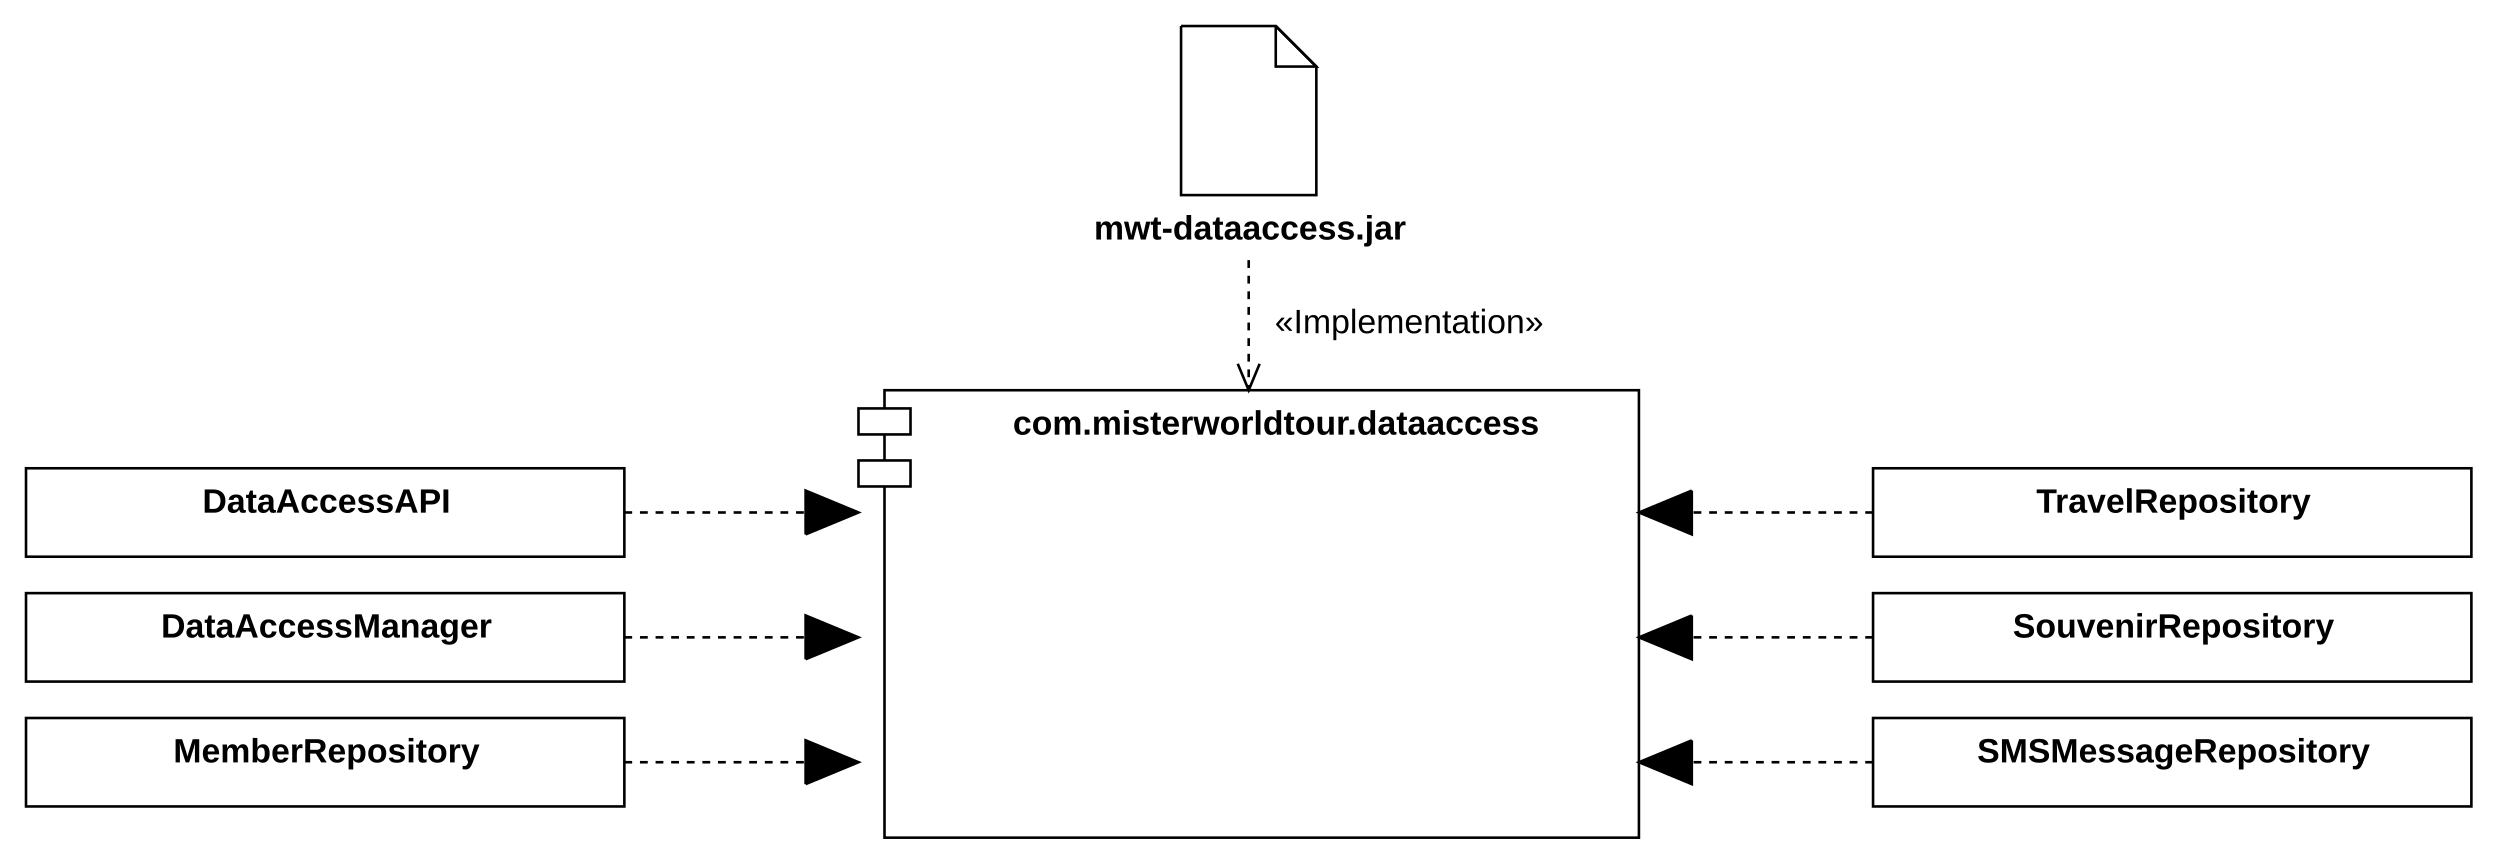
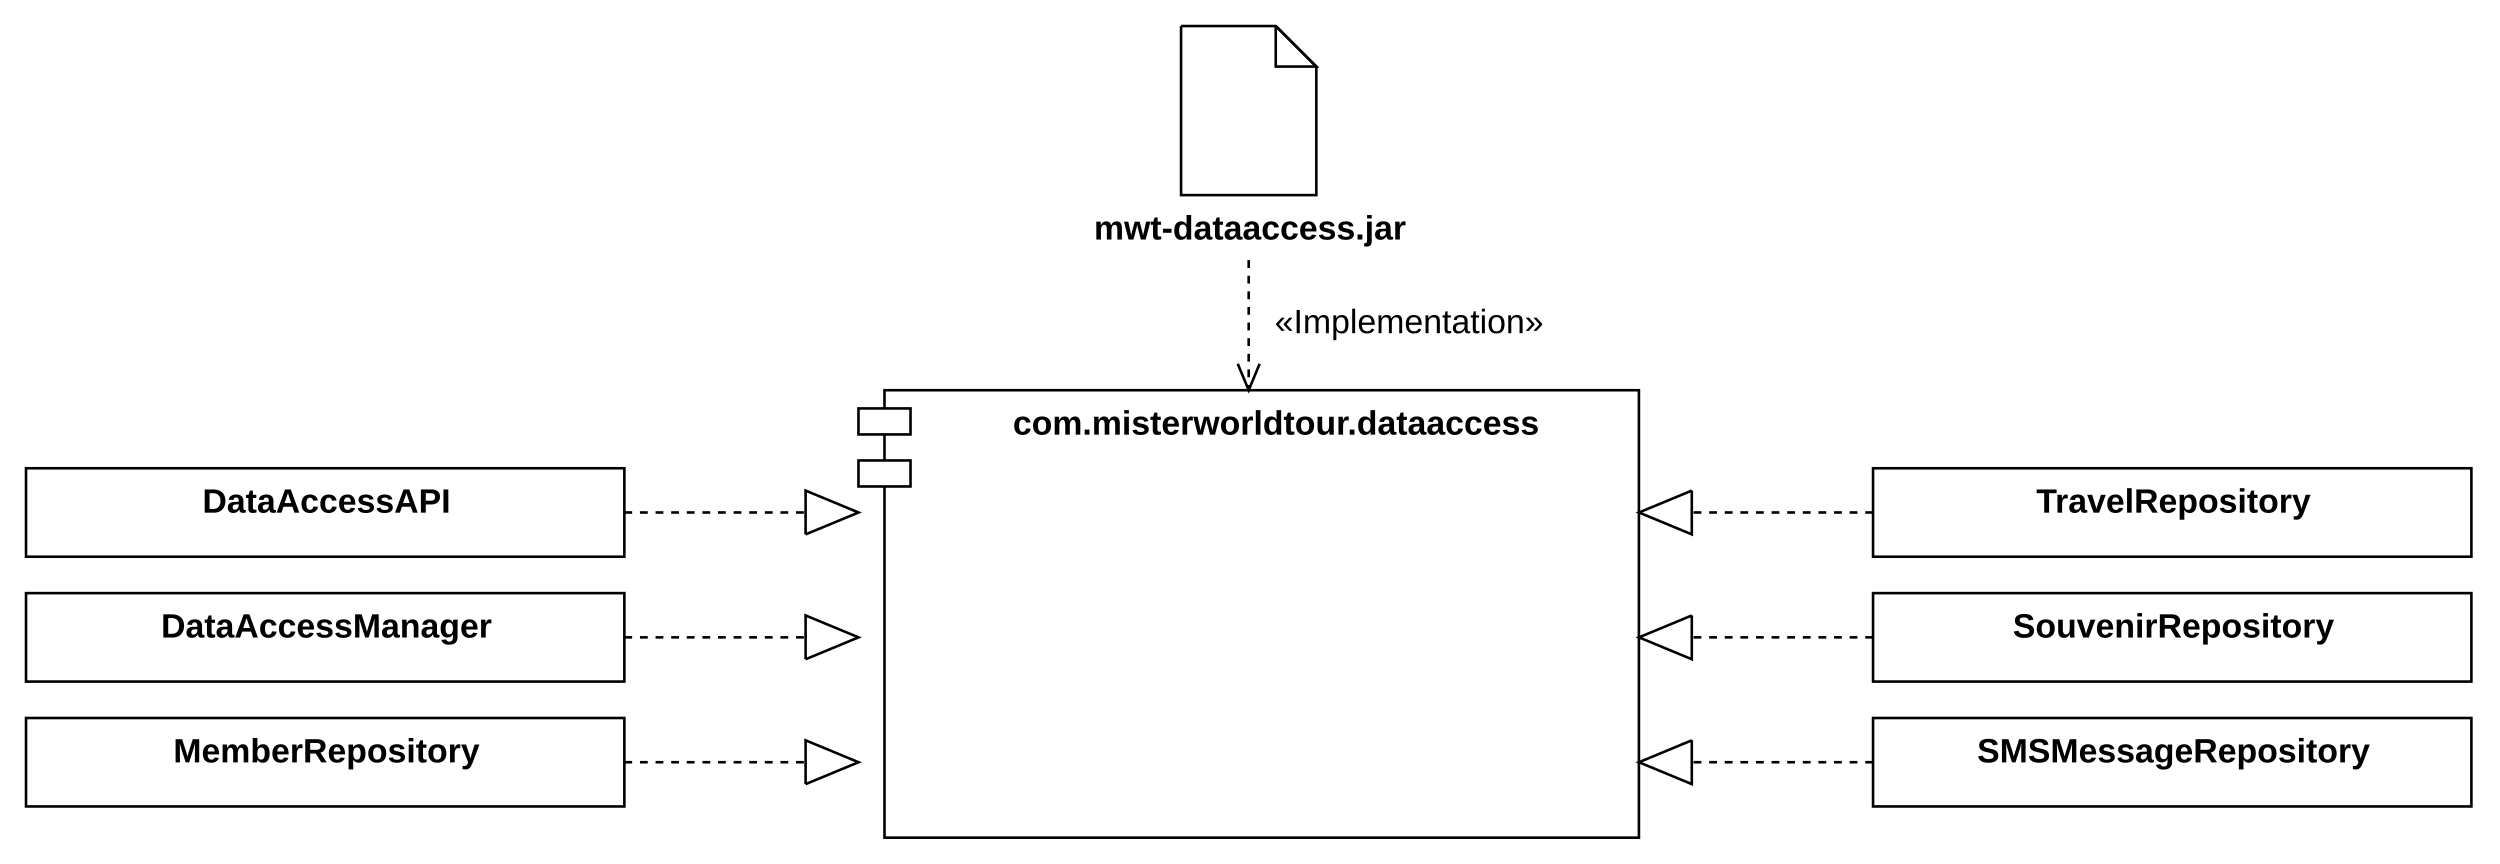
<svg xmlns="http://www.w3.org/2000/svg" width="961" height="332">
  <defs />
  <g>
    <path fill="rgb(255,255,255)" stroke="none" d="M 340 150 L 630 150 L 630 322 L 340 322 Z" />
    <path fill="none" stroke="rgb(0,0,0)" stroke-width="1" stroke-miterlimit="10" d="M 340 150 L 630 150 L 630 322 L 340 322 Z" />
    <path fill="rgb(255,255,255)" stroke="none" d="M 330 157 L 350 157 L 350 167 L 330 167 Z" />
    <path fill="none" stroke="rgb(0,0,0)" stroke-width="1" stroke-miterlimit="10" d="M 330 157 L 350 157 L 350 167 L 330 167 Z" />
    <path fill="rgb(255,255,255)" stroke="none" d="M 330 177 L 350 177 L 350 187 L 330 187 Z" />
    <path fill="none" stroke="rgb(0,0,0)" stroke-width="1" stroke-miterlimit="10" d="M 330 177 L 350 177 L 350 187 L 330 187 Z" />
    <text fill="rgb(0,0,0)" stroke="none" font-family="Arial" font-size="13px" font-style="normal" font-weight="bold" text-decoration="normal" x="389.35" y="167.078" text-anchor="start" dominant-baseline="alphabetic" xml:space="preserve">com.misterworldtour.dataaccess</text>
    <path fill="rgb(255,255,255)" stroke="none" d="M 454 10 L 490.4 10 L 506 25.6 L 506 75 L 454 75 Z" />
    <path fill="none" stroke="rgb(0,0,0)" stroke-width="1" stroke-miterlimit="10" d="M 454 10 L 490.4 10 L 506 25.6 L 506 75 L 454 75 L 454 10" />
    <path fill="none" stroke="rgb(0,0,0)" stroke-width="1" stroke-miterlimit="10" d="M 490.4 10 L 490.4 25.6 L 506 25.6 L 490.4 10" />
    <text fill="rgb(0,0,0)" stroke="none" font-family="Arial" font-size="13px" font-style="normal" font-weight="bold" text-decoration="normal" x="420.524" y="92.078" text-anchor="start" dominant-baseline="alphabetic" xml:space="preserve">mwt-dataaccess.jar</text>
    <path fill="rgb(255,255,255)" stroke="none" d="M 10 180 L 240 180 L 240 214 L 10 214 Z" />
    <path fill="none" stroke="rgb(0,0,0)" stroke-width="1" stroke-miterlimit="10" d="M 10 180 L 240 180 L 240 214 L 10 214 Z" />
    <text fill="rgb(0,0,0)" stroke="none" font-family="Arial" font-size="13px" font-style="normal" font-weight="bold" text-decoration="normal" x="77.807" y="197.078" text-anchor="start" dominant-baseline="alphabetic" xml:space="preserve">DataAccessAPI</text>
    <path fill="rgb(255,255,255)" stroke="none" d="M 10 228 L 240 228 L 240 262 L 10 262 Z" />
    <path fill="none" stroke="rgb(0,0,0)" stroke-width="1" stroke-miterlimit="10" d="M 10 228 L 240 228 L 240 262 L 10 262 Z" />
    <text fill="rgb(0,0,0)" stroke="none" font-family="Arial" font-size="13px" font-style="normal" font-weight="bold" text-decoration="normal" x="61.912" y="245.078" text-anchor="start" dominant-baseline="alphabetic" xml:space="preserve">DataAccessManager</text>
    <path fill="rgb(255,255,255)" stroke="none" d="M 10 276 L 240 276 L 240 310 L 10 310 Z" />
    <path fill="none" stroke="rgb(0,0,0)" stroke-width="1" stroke-miterlimit="10" d="M 10 276 L 240 276 L 240 310 L 10 310 Z" />
    <text fill="rgb(0,0,0)" stroke="none" font-family="Arial" font-size="13px" font-style="normal" font-weight="bold" text-decoration="normal" x="66.625" y="293.078" text-anchor="start" dominant-baseline="alphabetic" xml:space="preserve">MemberRepository</text>
    <path fill="rgb(255,255,255)" stroke="none" d="M 720 180 L 950 180 L 950 214 L 720 214 Z" />
    <path fill="none" stroke="rgb(0,0,0)" stroke-width="1" stroke-miterlimit="10" d="M 720 180 L 950 180 L 950 214 L 720 214 Z" />
    <text fill="rgb(0,0,0)" stroke="none" font-family="Arial" font-size="13px" font-style="normal" font-weight="bold" text-decoration="normal" x="782.757" y="197.078" text-anchor="start" dominant-baseline="alphabetic" xml:space="preserve">TravelRepository</text>
    <path fill="rgb(255,255,255)" stroke="none" d="M 720 228 L 950 228 L 950 262 L 720 262 Z" />
    <path fill="none" stroke="rgb(0,0,0)" stroke-width="1" stroke-miterlimit="10" d="M 720 228 L 950 228 L 950 262 L 720 262 Z" />
    <text fill="rgb(0,0,0)" stroke="none" font-family="Arial" font-size="13px" font-style="normal" font-weight="bold" text-decoration="normal" x="773.737" y="245.078" text-anchor="start" dominant-baseline="alphabetic" xml:space="preserve">SouvenirRepository</text>
    <path fill="rgb(255,255,255)" stroke="none" d="M 720 276 L 950 276 L 950 310 L 720 310 Z" />
    <path fill="none" stroke="rgb(0,0,0)" stroke-width="1" stroke-miterlimit="10" d="M 720 276 L 950 276 L 950 310 L 720 310 Z" />
    <text fill="rgb(0,0,0)" stroke="none" font-family="Arial" font-size="13px" font-style="normal" font-weight="bold" text-decoration="normal" x="760.004" y="293.078" text-anchor="start" dominant-baseline="alphabetic" xml:space="preserve">SMSMessageRepository</text>
    <path fill="none" stroke="rgb(0,0,0)" stroke-width="1" stroke-miterlimit="10" d="M 480 100 L 480 150" stroke-dasharray="3,3" />
    <path fill="none" stroke="rgb(0,0,0)" stroke-width="1" stroke-miterlimit="10" d="M 475.79 139.837 L 480 150 L 484.21 139.837" />
    <path fill="rgb(255,255,255)" stroke="none" d="M 490 118 L 593.34 118 L 593.34 131 L 490 131 Z" />
    <text fill="rgb(0,0,0)" stroke="none" font-family="Arial" font-size="13px" font-style="normal" font-weight="normal" text-decoration="normal" x="490" y="128.078" text-anchor="start" dominant-baseline="alphabetic" xml:space="preserve">«Implementation»</text>
    <path fill="none" stroke="rgb(0,0,0)" stroke-width="1" stroke-miterlimit="10" d="M 240 197 L 330 197" stroke-dasharray="3,3" />
-     <path fill="rgb(0,0,0)" stroke="none" d="M 309.675 205.419 L 330 197 L 309.675 188.581 Z" />
+     <path fill="rgb(255,255,255)" stroke="none" d="M 309.675 205.419 L 330 197 L 309.675 188.581 Z" />
    <path fill="none" stroke="rgb(0,0,0)" stroke-width="1" stroke-miterlimit="10" d="M 309.675 205.419 L 330 197 L 309.675 188.581 L 309.675 205.419" />
    <path fill="none" stroke="rgb(0,0,0)" stroke-width="1" stroke-miterlimit="10" d="M 240 245 L 330 245" stroke-dasharray="3,3" />
-     <path fill="rgb(0,0,0)" stroke="none" d="M 309.675 253.419 L 330 245 L 309.675 236.581 Z" />
+     <path fill="rgb(255,255,255)" stroke="none" d="M 309.675 253.419 L 330 245 L 309.675 236.581 Z" />
    <path fill="none" stroke="rgb(0,0,0)" stroke-width="1" stroke-miterlimit="10" d="M 309.675 253.419 L 330 245 L 309.675 236.581 L 309.675 253.419" />
    <path fill="none" stroke="rgb(0,0,0)" stroke-width="1" stroke-miterlimit="10" d="M 240 293 L 330 293" stroke-dasharray="3,3" />
-     <path fill="rgb(0,0,0)" stroke="none" d="M 309.675 301.419 L 330 293 L 309.675 284.581 Z" />
+     <path fill="rgb(255,255,255)" stroke="none" d="M 309.675 301.419 L 330 293 L 309.675 284.581 Z" />
    <path fill="none" stroke="rgb(0,0,0)" stroke-width="1" stroke-miterlimit="10" d="M 309.675 301.419 L 330 293 L 309.675 284.581 L 309.675 301.419" />
    <path fill="none" stroke="rgb(0,0,0)" stroke-width="1" stroke-miterlimit="10" d="M 720 197 L 630 197" stroke-dasharray="3,3" />
-     <path fill="rgb(0,0,0)" stroke="none" d="M 650.325 188.581 L 630 197 L 650.325 205.419 Z" />
+     <path fill="rgb(255,255,255)" stroke="none" d="M 650.325 188.581 L 630 197 L 650.325 205.419 Z" />
    <path fill="none" stroke="rgb(0,0,0)" stroke-width="1" stroke-miterlimit="10" d="M 650.325 188.581 L 630 197 L 650.325 205.419 L 650.325 188.581" />
    <path fill="none" stroke="rgb(0,0,0)" stroke-width="1" stroke-miterlimit="10" d="M 720 245 L 630 245" stroke-dasharray="3,3" />
-     <path fill="rgb(0,0,0)" stroke="none" d="M 650.325 236.581 L 630 245 L 650.325 253.419 Z" />
+     <path fill="rgb(255,255,255)" stroke="none" d="M 650.325 236.581 L 630 245 L 650.325 253.419 Z" />
    <path fill="none" stroke="rgb(0,0,0)" stroke-width="1" stroke-miterlimit="10" d="M 650.325 236.581 L 630 245 L 650.325 253.419 L 650.325 236.581" />
    <path fill="none" stroke="rgb(0,0,0)" stroke-width="1" stroke-miterlimit="10" d="M 720 293 L 630 293" stroke-dasharray="3,3" />
-     <path fill="rgb(0,0,0)" stroke="none" d="M 650.325 284.581 L 630 293 L 650.325 301.419 Z" />
+     <path fill="rgb(255,255,255)" stroke="none" d="M 650.325 284.581 L 630 293 L 650.325 301.419 Z" />
    <path fill="none" stroke="rgb(0,0,0)" stroke-width="1" stroke-miterlimit="10" d="M 650.325 284.581 L 630 293 L 650.325 301.419 L 650.325 284.581" />
  </g>
</svg>
